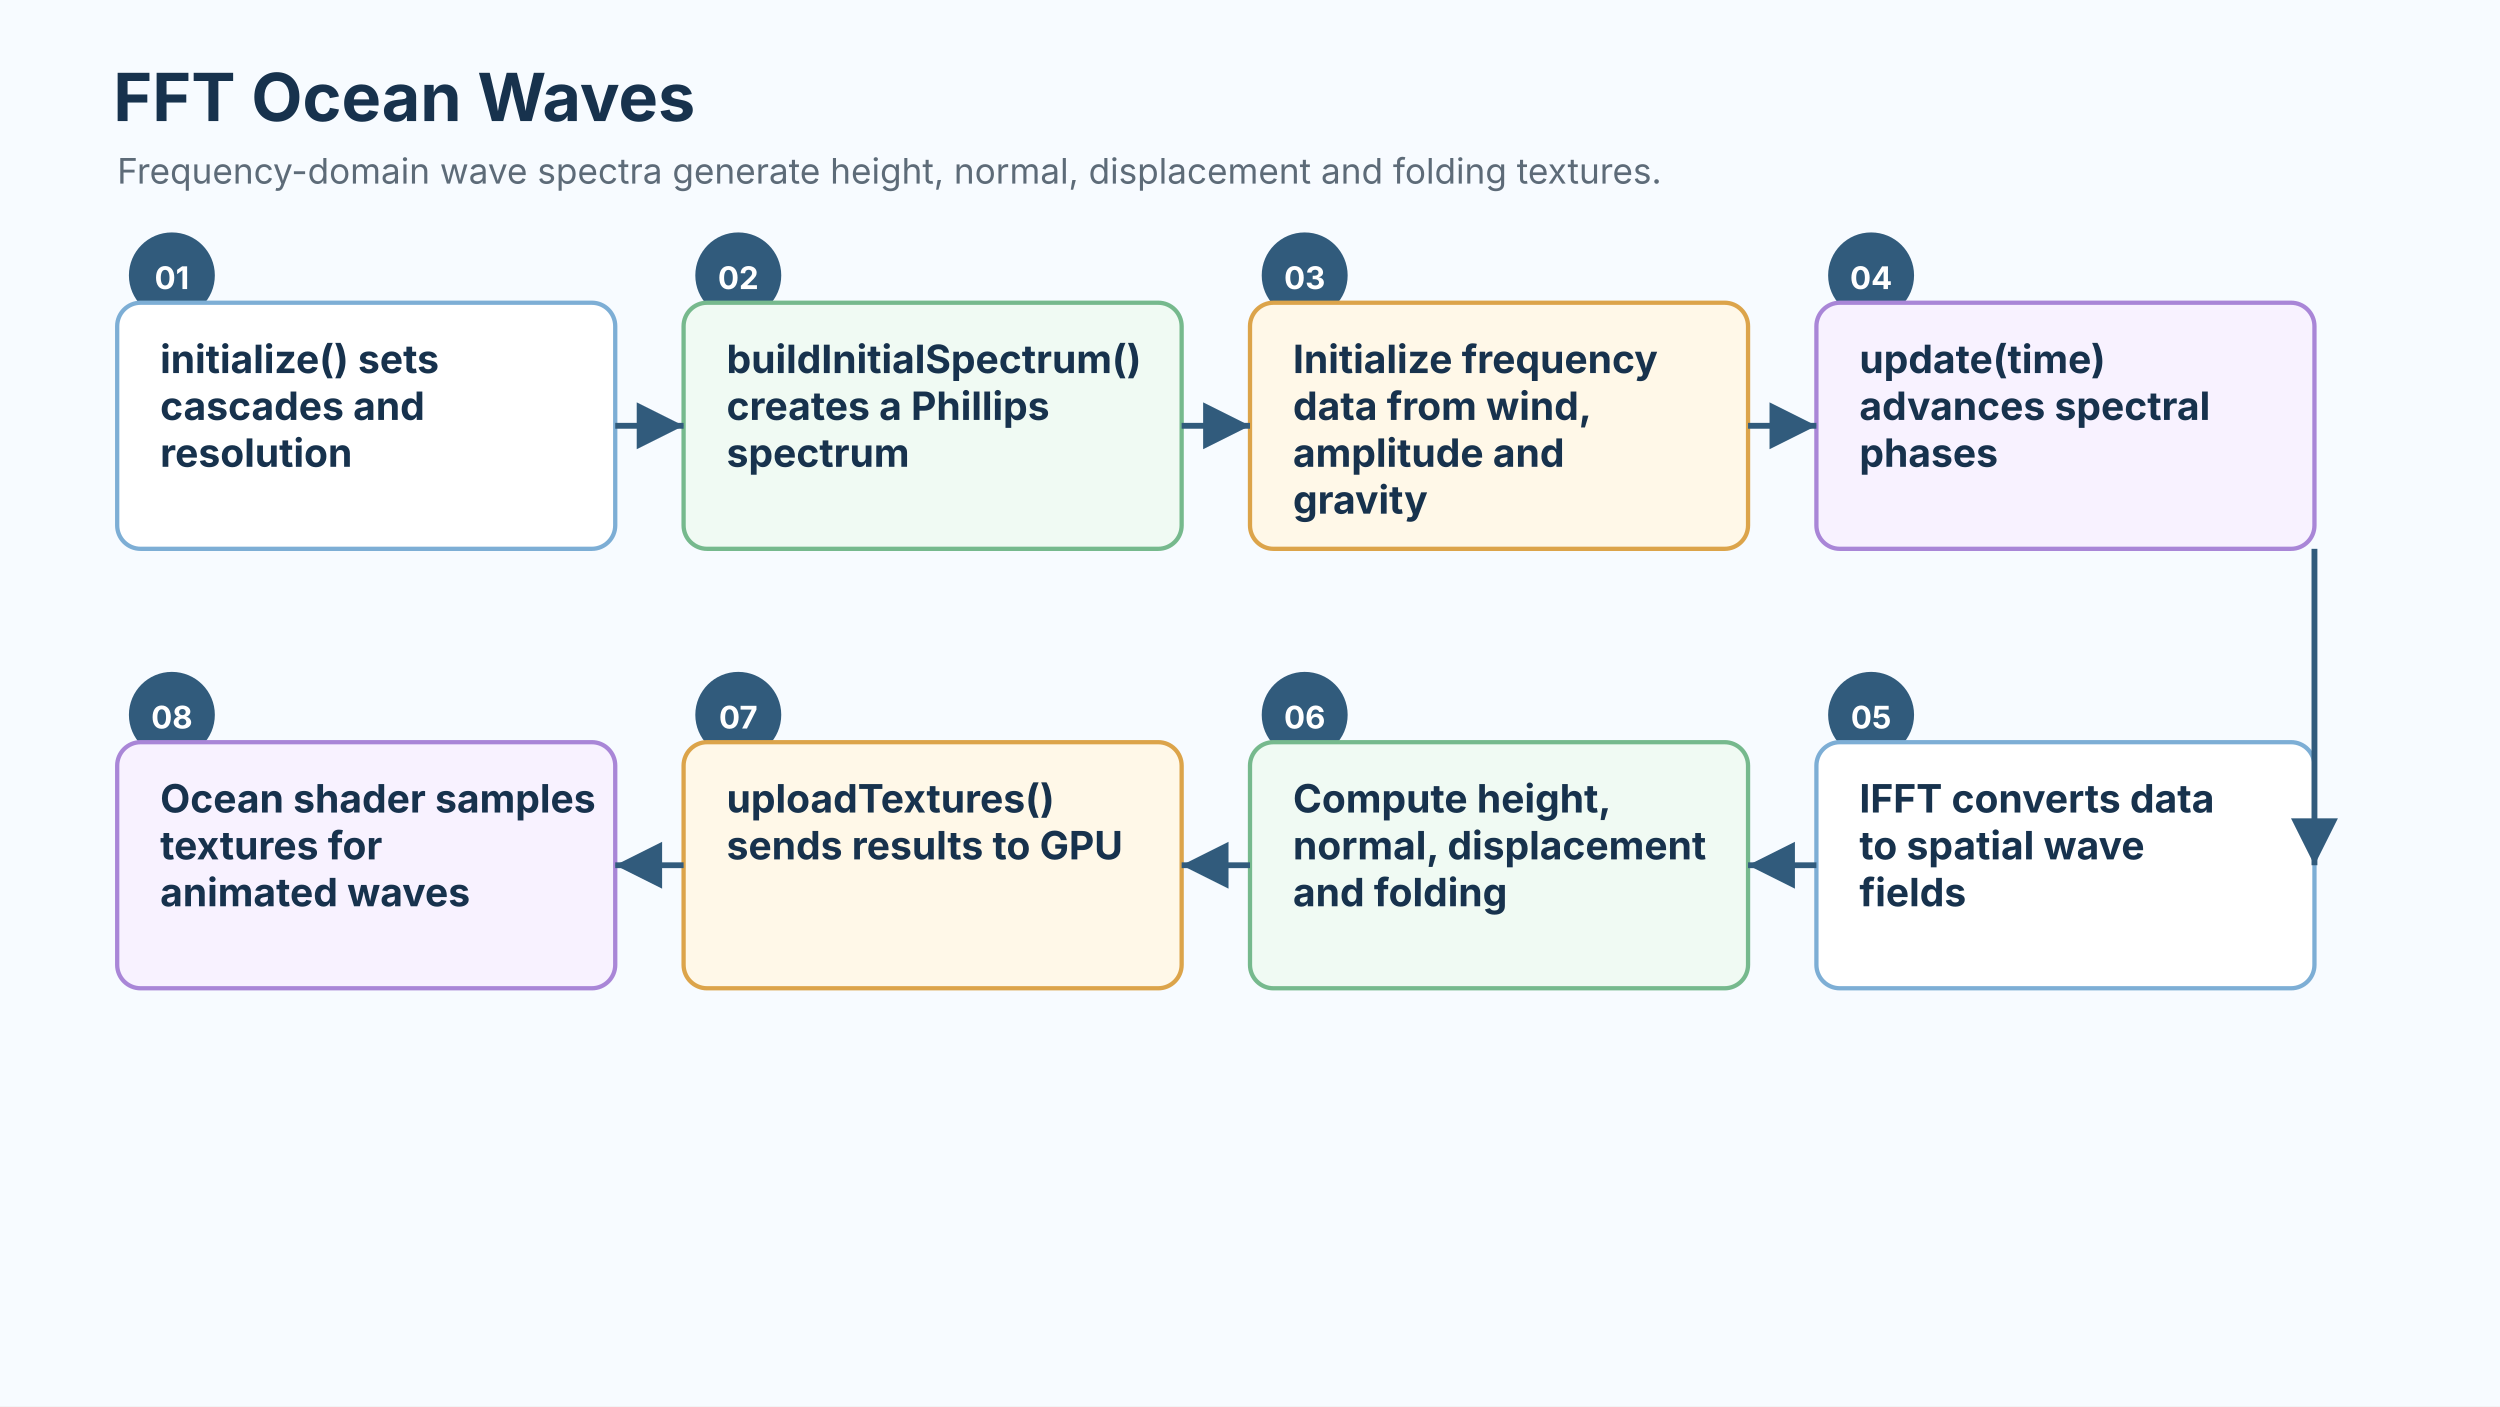
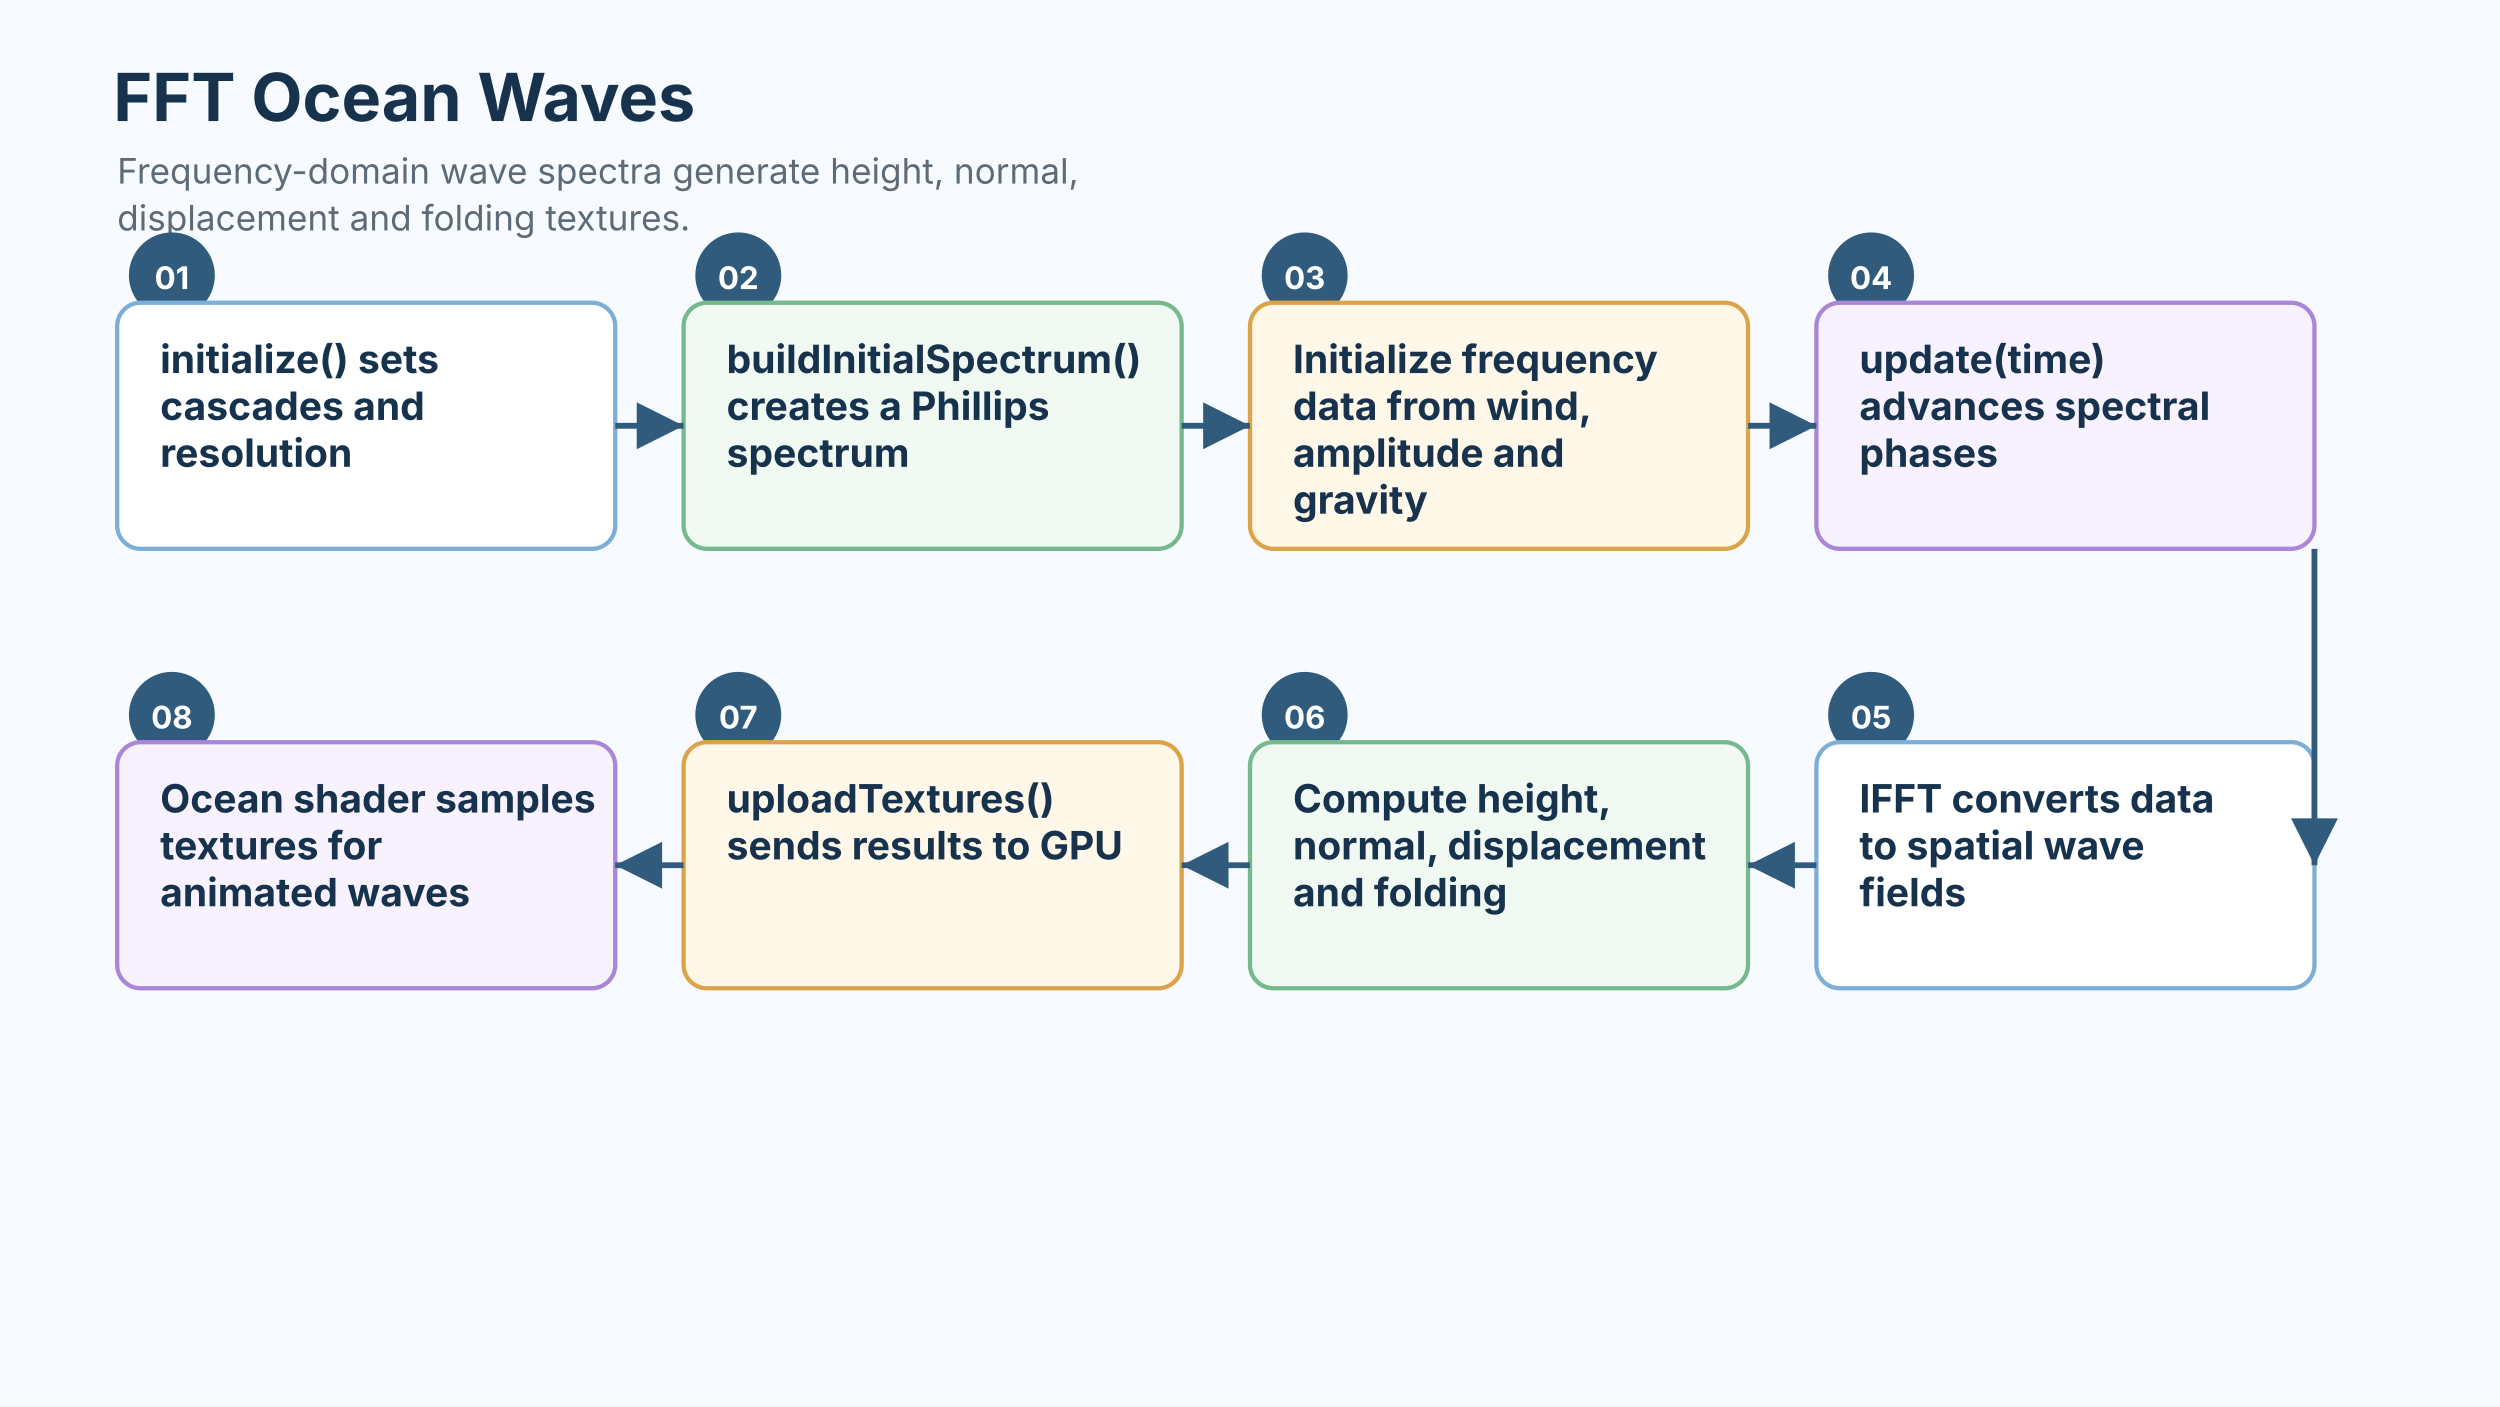
<svg xmlns="http://www.w3.org/2000/svg" width="1280" height="720" viewBox="0 0 1280 720" role="img" aria-labelledby="title desc">
  <defs>
    <marker id="arrow" markerWidth="12" markerHeight="12" refX="10" refY="6" orient="auto">
      <path d="M2,2 L10,6 L2,10 Z" fill="#315b7c" />
    </marker>
    <style>
      .bg{fill:#f7fbff}.title{font:700 34px Inter,Segoe UI,Arial,sans-serif;fill:#17324d}.sub{font:18px Inter,Segoe UI,Arial,sans-serif;fill:#5d6b78}
      .box{fill:#fff;stroke-width:2.2}.blue{stroke:#7daed5;fill:#ffffff}.green{stroke:#76b98d;fill:#f0faf3}.amber{stroke:#dca44a;fill:#fff8e8}.violet{stroke:#a986d7;fill:#f8f2ff}
      .label{font:700 20px Inter,Segoe UI,Arial,sans-serif;fill:#17324d}.small{font:16px Inter,Segoe UI,Arial,sans-serif;fill:#435464}.arrow{stroke:#315b7c;stroke-width:3;fill:none;marker-end:url(#arrow)}
      .numCircle{fill:#315b7c}.num{font:700 16px Inter,Segoe UI,Arial,sans-serif;fill:white}
    </style>
  </defs>
  <rect class="bg" width="1280" height="720" />
  <text class="title" x="58" y="62">FFT Ocean Waves</text>
-   <text class="sub" x="60" y="94">Frequency-domain wave spectra generate height, normal, displacement and folding textures.</text>
+   <text class="sub" x="60" y="94" text-anchor="start">Frequency-domain wave spectra generate height, normal,</text>
+   <text class="sub" x="60" y="118" text-anchor="start">displacement and folding textures.</text>
  <circle class="numCircle" cx="88" cy="141" r="22" />
  <text class="num" x="88" y="148" text-anchor="middle">01</text>
  <rect class="box blue" x="60" y="155" width="255" height="126" rx="12" />
  <text class="label" x="82" y="191" text-anchor="start">initialize() sets</text>
  <text class="label" x="82" y="215" text-anchor="start">cascades and</text>
  <text class="label" x="82" y="239" text-anchor="start">resolution</text>
  <circle class="numCircle" cx="378" cy="141" r="22" />
  <text class="num" x="378" y="148" text-anchor="middle">02</text>
  <rect class="box green" x="350" y="155" width="255" height="126" rx="12" />
  <text class="label" x="372" y="191" text-anchor="start">buildInitialSpectrum()</text>
  <text class="label" x="372" y="215" text-anchor="start">creates a Phillips</text>
  <text class="label" x="372" y="239" text-anchor="start">spectrum</text>
  <path class="arrow" d="M315 218 C332 218, 332 218, 350 218" />
  <circle class="numCircle" cx="668" cy="141" r="22" />
  <text class="num" x="668" y="148" text-anchor="middle">03</text>
  <rect class="box amber" x="640" y="155" width="255" height="126" rx="12" />
  <text class="label" x="662" y="191" text-anchor="start">Initialize frequency</text>
  <text class="label" x="662" y="215" text-anchor="start">data from wind,</text>
  <text class="label" x="662" y="239" text-anchor="start">amplitude and</text>
  <text class="label" x="662" y="263" text-anchor="start">gravity</text>
  <path class="arrow" d="M605 218 C622 218, 622 218, 640 218" />
  <circle class="numCircle" cx="958" cy="141" r="22" />
  <text class="num" x="958" y="148" text-anchor="middle">04</text>
  <rect class="box violet" x="930" y="155" width="255" height="126" rx="12" />
  <text class="label" x="952" y="191" text-anchor="start">update(time)</text>
  <text class="label" x="952" y="215" text-anchor="start">advances spectral</text>
  <text class="label" x="952" y="239" text-anchor="start">phases</text>
  <path class="arrow" d="M895 218 C912 218, 912 218, 930 218" />
  <circle class="numCircle" cx="958" cy="366" r="22" />
  <text class="num" x="958" y="373" text-anchor="middle">05</text>
  <rect class="box blue" x="930" y="380" width="255" height="126" rx="12" />
  <text class="label" x="952" y="416" text-anchor="start">IFFT converts data</text>
  <text class="label" x="952" y="440" text-anchor="start">to spatial wave</text>
  <text class="label" x="952" y="464" text-anchor="start">fields</text>
  <path class="arrow" d="M1185 281 L1185 338 L1185 338 L1185 443" />
  <circle class="numCircle" cx="668" cy="366" r="22" />
  <text class="num" x="668" y="373" text-anchor="middle">06</text>
  <rect class="box green" x="640" y="380" width="255" height="126" rx="12" />
  <text class="label" x="662" y="416" text-anchor="start">Compute height,</text>
  <text class="label" x="662" y="440" text-anchor="start">normal, displacement</text>
  <text class="label" x="662" y="464" text-anchor="start">and folding</text>
  <path class="arrow" d="M930 443 C912 443, 912 443, 895 443" />
  <circle class="numCircle" cx="378" cy="366" r="22" />
  <text class="num" x="378" y="373" text-anchor="middle">07</text>
  <rect class="box amber" x="350" y="380" width="255" height="126" rx="12" />
  <text class="label" x="372" y="416" text-anchor="start">uploadTextures()</text>
  <text class="label" x="372" y="440" text-anchor="start">sends results to GPU</text>
  <path class="arrow" d="M640 443 C622 443, 622 443, 605 443" />
  <circle class="numCircle" cx="88" cy="366" r="22" />
  <text class="num" x="88" y="373" text-anchor="middle">08</text>
  <rect class="box violet" x="60" y="380" width="255" height="126" rx="12" />
  <text class="label" x="82" y="416" text-anchor="start">Ocean shader samples</text>
  <text class="label" x="82" y="440" text-anchor="start">textures for</text>
  <text class="label" x="82" y="464" text-anchor="start">animated waves</text>
  <path class="arrow" d="M350 443 C332 443, 332 443, 315 443" />
</svg>
